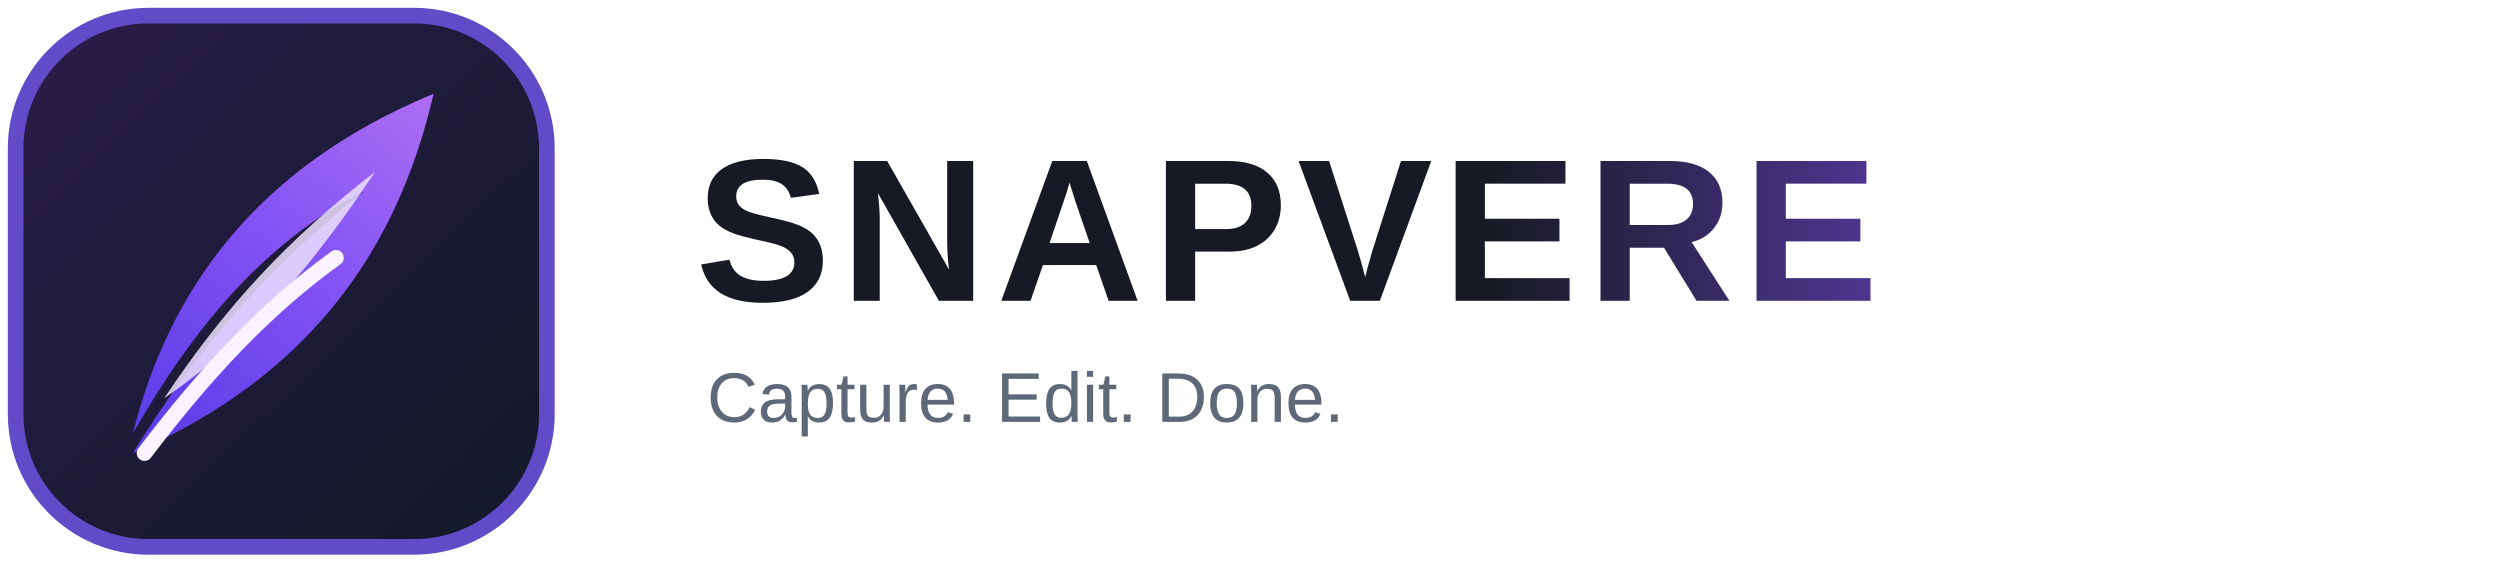
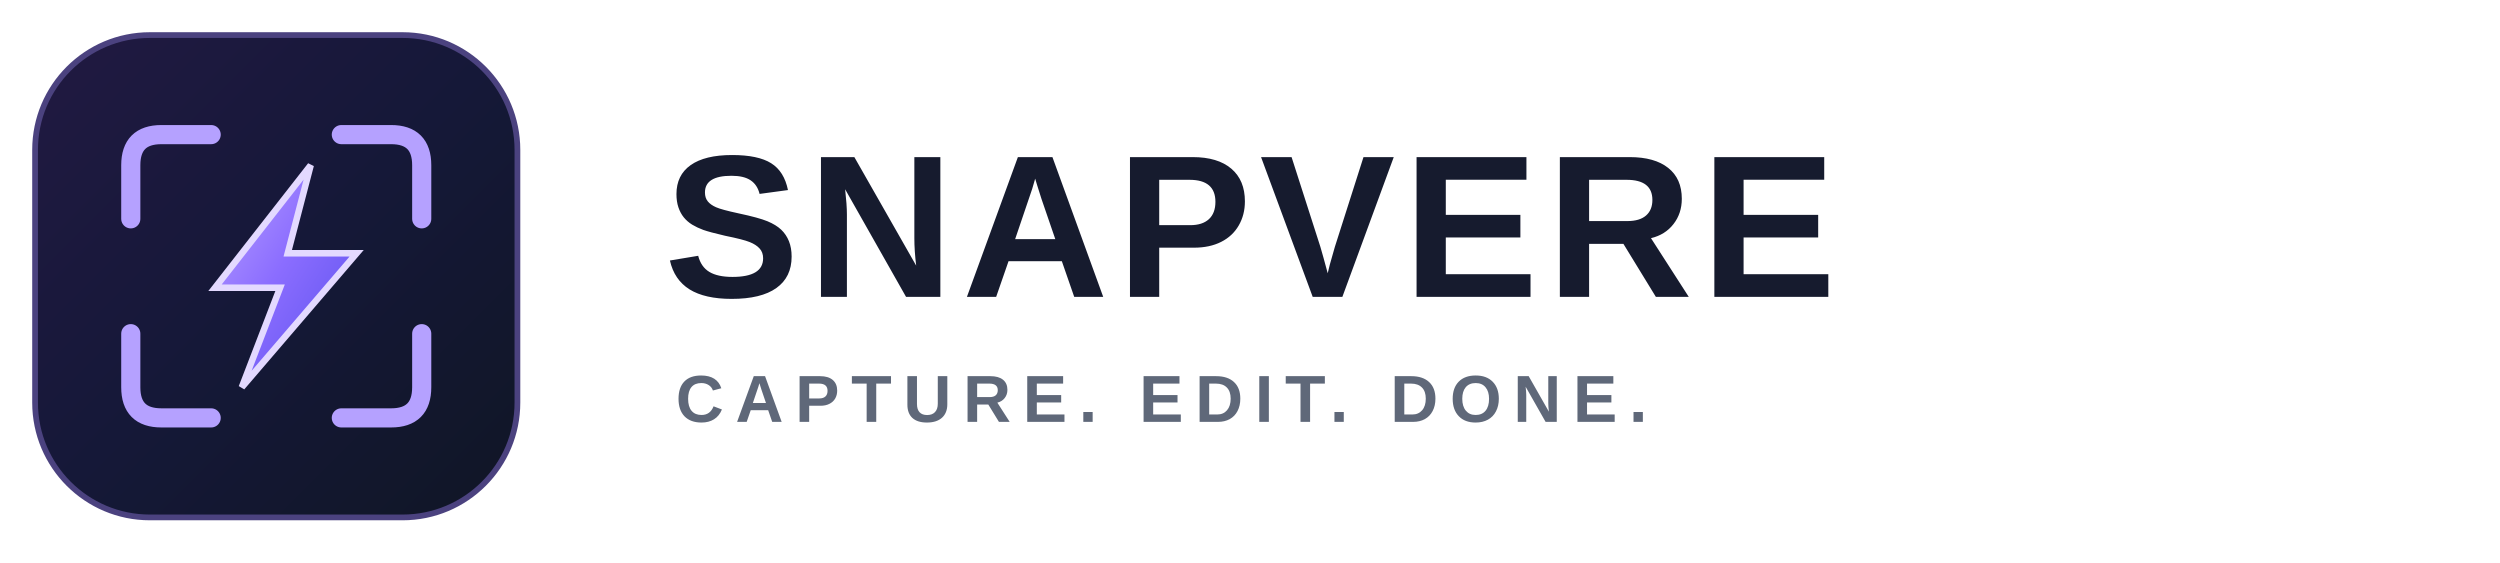
<svg xmlns="http://www.w3.org/2000/svg" viewBox="0 0 640 144" role="img" aria-labelledby="title">
  <defs>
-     <linearGradient id="bg" x1="12" y1="10" x2="132" y2="134" gradientUnits="userSpaceOnUse">
-       <stop stop-color="#281C48" />
-       <stop offset="1" stop-color="#14192A" />
+     <linearGradient id="tile" x1="0" y1="0" x2="1" y2="1">
+       <stop stop-color="#211942" />
+       <stop offset=".5" stop-color="#151838" />
+       <stop offset="1" stop-color="#101625" />
    </linearGradient>
-     <linearGradient id="blade" x1="38" y1="110" x2="108" y2="28" gradientUnits="userSpaceOnUse">
-       <stop stop-color="#5C3EE8" />
-       <stop offset=".52" stop-color="#8051F4" />
-       <stop offset="1" stop-color="#A96CF3" />
+     <linearGradient id="brand" x1="0" y1="0" x2="1" y2="1">
+       <stop stop-color="#B9A1FF" />
+       <stop offset=".46" stop-color="#8B6DFF" />
+       <stop offset="1" stop-color="#574EEB" />
    </linearGradient>
-     <linearGradient id="word" x1="182" y1="0" x2="544" y2="0" gradientUnits="userSpaceOnUse">
-       <stop offset=".55" stop-color="#171A24" />
-       <stop offset="1" stop-color="#7048D7" />
+     <linearGradient id="word" x1="180" y1="0" x2="520" y2="0">
+       <stop offset=".48" stop-color="#F8F9FF" />
+       <stop offset="1" stop-color="#A48BFF" />
    </linearGradient>
  </defs>
-   <rect x="4" y="4" width="136" height="136" rx="34" fill="url(#bg)" stroke="#624BC8" stroke-width="4" />
-   <path d="M34 111C43 75 65 43 111 24C102 63 80 96 34 116C50 90 67 70 93 49C68 62 50 83 34 111Z" fill="url(#blade)" />
-   <path d="M42 102C58 78 74 61 96 44C80 68 65 86 42 102Z" fill="#EEE2FF" fill-opacity=".84" />
-   <path d="M37 116C53 95 68 79 86 66" fill="none" stroke="#F8F3FF" stroke-width="4" stroke-linecap="round" />
-   <text x="178" y="77" fill="url(#word)" font-family="Segoe UI, Arial, sans-serif" font-size="52" font-weight="700" letter-spacing="2.4">SNAPVERE</text>
-   <text x="181" y="108" fill="#5F6879" font-family="Segoe UI, Arial, sans-serif" font-size="18" font-weight="500">Capture. Edit. Done.</text>
+   <g transform="translate(8 8) scale(.98)">
+     <rect x="1" y="1" width="126" height="126" rx="30" fill="url(#tile)" stroke="#4B427F" stroke-width="1.5" />
+     <g fill="none" stroke="#B5A1FF" stroke-width="5" stroke-linecap="round">
+       <path d="M26 49V35Q26 27 34 27H47" />
+       <path d="M81 27H94Q102 27 102 35V49" />
+       <path d="M102 79V93Q102 101 94 101H81" />
+       <path d="M47 101H34Q26 101 26 93V79" />
+     </g>
+     <path d="M73 35 48 67h17L55 93l30-35H67Z" fill="url(#brand)" stroke="#E3D9FF" stroke-width="1.7" />
+   </g>
+   <text x="170" y="76" fill="#161B2E" font-family="Segoe UI,Arial,sans-serif" font-size="52" font-weight="700" letter-spacing="2">SNAPVERE</text>
+   <text x="173" y="108" fill="#5F6879" font-family="Segoe UI,Arial,sans-serif" font-size="17" font-weight="600" letter-spacing="3">CAPTURE. EDIT. DONE.</text>
</svg>
